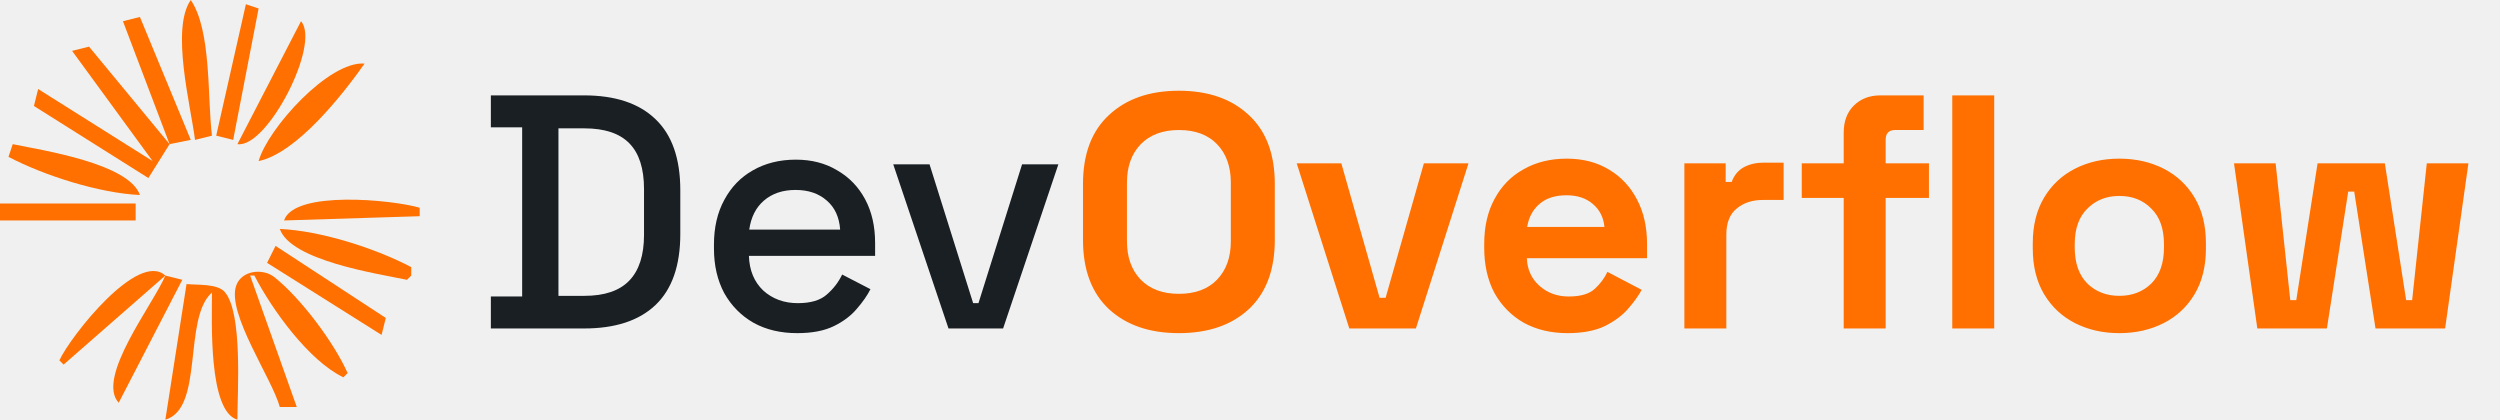
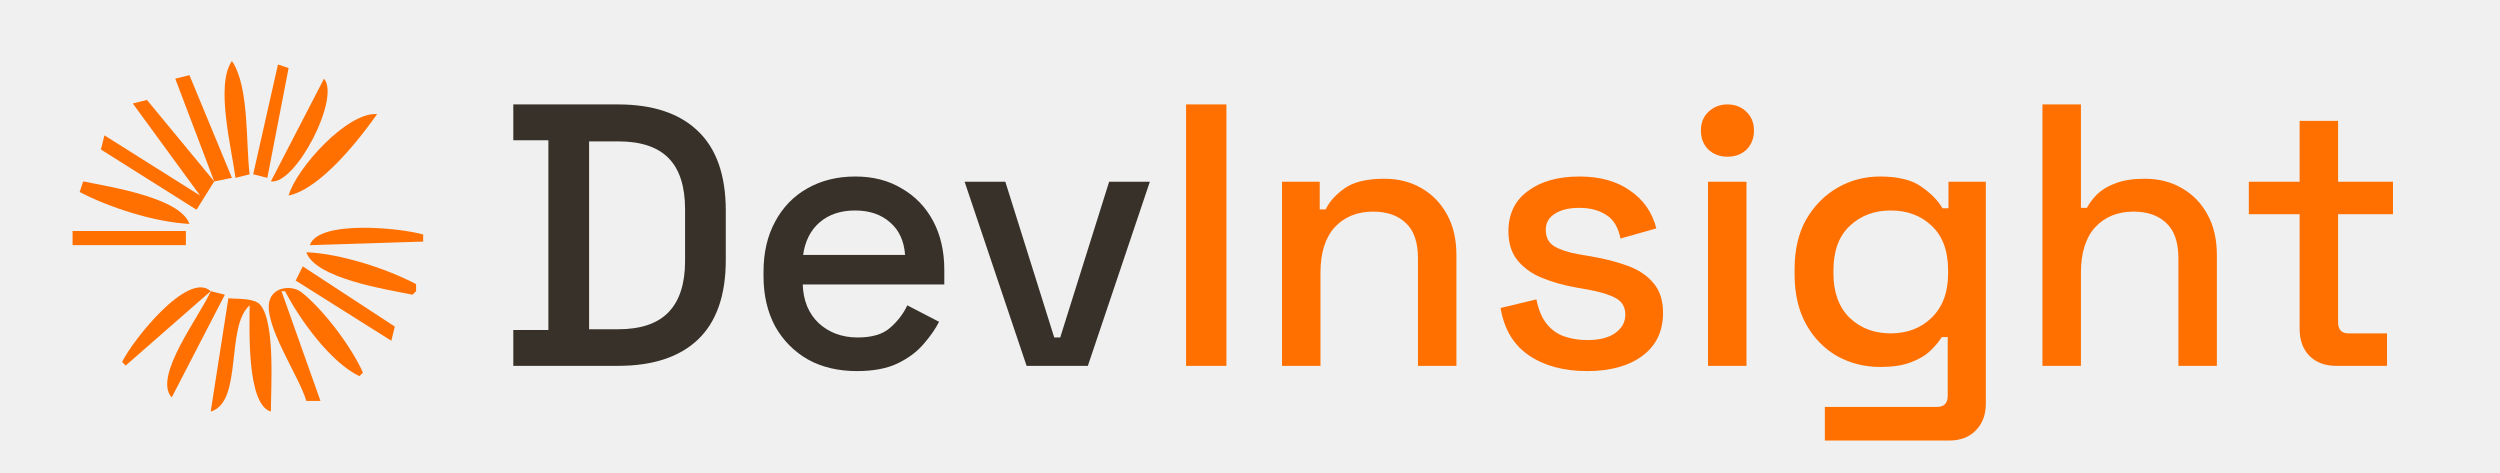
- <svg xmlns="http://www.w3.org/2000/svg" width="137" height="23" viewBox="0 0 137 23" fill="none">
-   <path d="M10.454 0C9.351 1.583 10.447 5.769 10.687 7.667L11.616 7.434C11.358 5.389 11.6 1.676 10.454 0Z" fill="#FF7000" />
-   <path d="M13.475 0.232L11.848 7.434L12.778 7.667L14.172 0.465L13.475 0.232Z" fill="#FF7000" />
-   <path d="M6.737 1.162L9.293 7.899L4.879 2.555L3.95 2.788L8.364 8.828L2.091 4.879L1.859 5.808L8.131 9.757L9.293 7.899L10.455 7.667L7.667 0.929L6.737 1.162Z" fill="#FF7000" />
-   <path d="M16.495 1.162L13.01 7.899C14.631 8.144 17.593 2.416 16.495 1.162Z" fill="#FF7000" />
-   <path d="M14.172 8.828C16.262 8.388 18.783 5.184 19.98 3.485C18.03 3.321 14.672 7.044 14.172 8.828Z" fill="#FF7000" />
-   <path d="M0.697 7.899L0.465 8.596C2.429 9.627 5.448 10.585 7.667 10.687C7.065 8.957 2.38 8.247 0.697 7.899Z" fill="#FF7000" />
-   <path d="M0 11.152V12.081H7.434V11.152H0Z" fill="#FF7000" />
-   <path d="M15.566 12.081L23 11.848V11.384C21.525 10.948 16.12 10.409 15.566 12.081Z" fill="#FF7000" />
-   <path d="M15.333 12.546C15.936 14.278 20.622 14.986 22.303 15.334L22.535 15.101V14.637C20.558 13.599 17.567 12.643 15.333 12.546Z" fill="#FF7000" />
-   <path d="M15.101 13.475L14.636 14.404L20.909 18.354L21.142 17.424L15.101 13.475Z" fill="#FF7000" />
-   <path d="M3.253 19.747L3.485 19.98L9.061 15.101C7.564 13.725 3.877 18.41 3.253 19.747Z" fill="#FF7000" />
-   <path d="M15.333 22.303H16.263L13.707 15.101H13.94C14.892 16.948 16.925 19.775 18.818 20.677L19.051 20.445C18.299 18.759 16.49 16.343 15.034 15.185C14.413 14.691 13.238 14.803 12.942 15.656C12.418 17.172 14.904 20.735 15.333 22.303Z" fill="#FF7000" />
-   <path d="M9.061 15.101C8.411 16.66 5.234 20.699 6.505 22.071L9.99 15.333L9.061 15.101Z" fill="#FF7000" />
-   <path d="M10.222 15.566L9.061 23C11.195 22.376 10.012 17.44 11.616 16.03C11.616 17.517 11.401 22.529 13.01 23C13.009 21.505 13.312 17.119 12.307 15.99C11.899 15.533 10.788 15.627 10.222 15.566Z" fill="#FF7000" />
-   <path d="M26.899 18V16.248H28.614V6.979H26.899V5.227H32.008C33.711 5.227 35.012 5.659 35.913 6.523C36.825 7.387 37.281 8.688 37.281 10.428V12.818C37.281 14.557 36.825 15.859 35.913 16.723C35.012 17.574 33.711 18 32.008 18H26.899ZM30.603 16.212H32.026C33.133 16.212 33.954 15.932 34.489 15.373C35.025 14.813 35.292 13.98 35.292 12.873V10.355C35.292 9.236 35.025 8.402 34.489 7.855C33.954 7.307 33.133 7.034 32.026 7.034H30.603V16.212ZM43.686 18.256C42.774 18.256 41.977 18.067 41.296 17.69C40.615 17.3 40.08 16.759 39.69 16.066C39.313 15.36 39.125 14.545 39.125 13.621V13.402C39.125 12.465 39.313 11.65 39.69 10.957C40.068 10.251 40.59 9.71 41.26 9.333C41.941 8.944 42.725 8.749 43.613 8.749C44.477 8.749 45.231 8.944 45.876 9.333C46.533 9.71 47.044 10.239 47.409 10.92C47.774 11.601 47.956 12.398 47.956 13.311V14.022H41.041C41.065 14.813 41.327 15.445 41.825 15.92C42.336 16.382 42.969 16.613 43.723 16.613C44.428 16.613 44.958 16.455 45.31 16.139C45.675 15.823 45.955 15.458 46.15 15.044L47.701 15.847C47.53 16.188 47.281 16.546 46.953 16.923C46.636 17.3 46.217 17.617 45.694 17.872C45.17 18.128 44.501 18.256 43.686 18.256ZM41.059 12.581H46.04C45.992 11.899 45.748 11.37 45.31 10.993C44.872 10.604 44.301 10.409 43.595 10.409C42.89 10.409 42.312 10.604 41.862 10.993C41.424 11.37 41.156 11.899 41.059 12.581ZM51.978 18L48.949 9.004H50.938L53.328 16.613H53.62L56.01 9.004H57.999L54.97 18H51.978Z" fill="#191F23" />
-   <path d="M64.603 18.256C62.998 18.256 61.721 17.817 60.772 16.942C59.823 16.054 59.348 14.789 59.348 13.146V10.081C59.348 8.439 59.823 7.18 60.772 6.304C61.721 5.416 62.998 4.972 64.603 4.972C66.209 4.972 67.487 5.416 68.435 6.304C69.384 7.18 69.859 8.439 69.859 10.081V13.146C69.859 14.789 69.384 16.054 68.435 16.942C67.487 17.817 66.209 18.256 64.603 18.256ZM64.603 16.102C65.504 16.102 66.203 15.841 66.702 15.318C67.201 14.795 67.45 14.095 67.45 13.219V10.008C67.45 9.132 67.201 8.433 66.702 7.91C66.203 7.387 65.504 7.125 64.603 7.125C63.715 7.125 63.016 7.387 62.505 7.91C62.006 8.433 61.757 9.132 61.757 10.008V13.219C61.757 14.095 62.006 14.795 62.505 15.318C63.016 15.841 63.715 16.102 64.603 16.102ZM73.942 18L71.059 8.95H73.504L75.602 16.321H75.931L78.029 8.95H80.474L77.591 18H73.942ZM85.897 18.256C84.997 18.256 84.2 18.067 83.507 17.69C82.826 17.3 82.29 16.759 81.901 16.066C81.524 15.36 81.335 14.533 81.335 13.584V13.365C81.335 12.416 81.524 11.595 81.901 10.902C82.278 10.197 82.807 9.655 83.489 9.278C84.17 8.889 84.96 8.694 85.861 8.694C86.749 8.694 87.521 8.895 88.178 9.296C88.835 9.686 89.346 10.233 89.711 10.938C90.076 11.632 90.258 12.441 90.258 13.365V14.15H83.671C83.695 14.77 83.926 15.275 84.364 15.664C84.802 16.054 85.338 16.248 85.97 16.248C86.615 16.248 87.089 16.108 87.393 15.829C87.697 15.549 87.928 15.239 88.087 14.898L89.966 15.883C89.796 16.2 89.546 16.546 89.218 16.923C88.902 17.288 88.476 17.605 87.941 17.872C87.406 18.128 86.724 18.256 85.897 18.256ZM83.689 12.435H87.922C87.874 11.912 87.661 11.492 87.284 11.176C86.919 10.86 86.438 10.701 85.842 10.701C85.222 10.701 84.729 10.86 84.364 11.176C83.999 11.492 83.774 11.912 83.689 12.435ZM92.304 18V8.95H94.567V9.971H94.895C95.029 9.607 95.248 9.339 95.552 9.169C95.868 8.998 96.234 8.913 96.647 8.913H97.742V10.957H96.611C96.027 10.957 95.546 11.115 95.169 11.431C94.792 11.735 94.603 12.21 94.603 12.854V18H92.304ZM101.035 18V10.847H98.736V8.95H101.035V7.271C101.035 6.651 101.218 6.158 101.582 5.793C101.96 5.416 102.446 5.227 103.042 5.227H105.414V7.125H103.845C103.504 7.125 103.334 7.307 103.334 7.672V8.95H105.706V10.847H103.334V18H101.035ZM106.984 18V5.227H109.283V18H106.984ZM116.14 18.256C115.24 18.256 114.431 18.073 113.713 17.708C112.996 17.343 112.43 16.814 112.016 16.121C111.603 15.427 111.396 14.594 111.396 13.621V13.329C111.396 12.356 111.603 11.522 112.016 10.829C112.43 10.136 112.996 9.607 113.713 9.242C114.431 8.877 115.24 8.694 116.14 8.694C117.04 8.694 117.849 8.877 118.567 9.242C119.285 9.607 119.85 10.136 120.264 10.829C120.678 11.522 120.884 12.356 120.884 13.329V13.621C120.884 14.594 120.678 15.427 120.264 16.121C119.85 16.814 119.285 17.343 118.567 17.708C117.849 18.073 117.04 18.256 116.14 18.256ZM116.14 16.212C116.846 16.212 117.43 15.987 117.892 15.537C118.354 15.075 118.585 14.418 118.585 13.566V13.384C118.585 12.532 118.354 11.881 117.892 11.431C117.442 10.969 116.858 10.738 116.14 10.738C115.435 10.738 114.851 10.969 114.389 11.431C113.926 11.881 113.695 12.532 113.695 13.384V13.566C113.695 14.418 113.926 15.075 114.389 15.537C114.851 15.987 115.435 16.212 116.14 16.212ZM123.701 18L122.423 8.95H124.704L125.507 16.449H125.836L127.003 8.95H130.689L131.857 16.449H132.185L132.988 8.95H135.269L133.992 18H130.178L129.011 10.501H128.682L127.514 18H123.701Z" fill="#FF7000" />
+ <svg xmlns="http://www.w3.org/2000/svg" width="164" height="31" viewBox="0 0 164 31" fill="none">
+   <g clip-path="url(#clip0_2010_18)">
+     <path d="M15.214 4C14.111 5.583 15.207 9.769 15.447 11.667L16.376 11.434C16.118 9.389 16.36 5.676 15.214 4Z" fill="#FF7000" />
+     <path d="M18.235 4.232L16.608 11.434L17.538 11.667L18.932 4.465L18.235 4.232Z" fill="#FF7000" />
+     <path d="M11.497 5.162L14.053 11.899L9.639 6.555L8.71 6.788L13.124 12.828L6.851 8.879L6.619 9.808L12.891 13.758L14.053 11.899L15.215 11.667L12.427 4.929L11.497 5.162Z" fill="#FF7000" />
+     <path d="M21.255 5.162L17.77 11.899C19.391 12.144 22.353 6.416 21.255 5.162Z" fill="#FF7000" />
+     <path d="M18.932 12.828C21.022 12.387 23.543 9.184 24.74 7.485C22.79 7.321 19.433 11.044 18.932 12.828Z" fill="#FF7000" />
+     <path d="M5.457 11.899L5.225 12.596C7.189 13.627 10.207 14.585 12.427 14.687C11.825 12.957 7.14 12.247 5.457 11.899Z" fill="#FF7000" />
+     <path d="M4.76 15.152V16.081H12.194V15.152H4.76Z" fill="#FF7000" />
+     <path d="M20.326 16.081L27.76 15.848V15.384C26.285 14.948 20.881 14.409 20.326 16.081Z" fill="#FF7000" />
+     <path d="M20.093 16.546C20.696 18.279 25.382 18.986 27.063 19.334L27.295 19.101V18.637C25.318 17.599 22.327 16.643 20.093 16.546Z" fill="#FF7000" />
+     <path d="M19.861 17.475L19.396 18.404L25.669 22.354L25.901 21.424L19.861 17.475Z" fill="#FF7000" />
+     <path d="M8.013 23.747L8.245 23.98L13.821 19.101C12.324 17.725 8.637 22.41 8.013 23.747Z" fill="#FF7000" />
+     <path d="M20.093 26.303H21.023L18.467 19.101H18.7C19.652 20.948 21.685 23.775 23.578 24.677L23.811 24.445C23.059 22.759 21.25 20.343 19.794 19.185C19.173 18.691 17.998 18.803 17.702 19.656C17.178 21.172 19.664 24.735 20.093 26.303Z" fill="#FF7000" />
+     <path d="M13.821 19.101C13.171 20.66 9.994 24.699 11.265 26.071L14.75 19.333L13.821 19.101Z" fill="#FF7000" />
+     <path d="M14.982 19.566L13.821 27C15.955 26.376 14.772 21.44 16.376 20.03C16.376 21.517 16.161 26.529 17.77 27C17.769 25.505 18.072 21.119 17.067 19.99C16.659 19.533 15.548 19.627 14.982 19.566Z" fill="#FF7000" />
+   </g>
+   <path d="M33.672 24V21.648H35.974V9.202H33.672V6.85H40.532C42.818 6.85 44.566 7.43 45.775 8.589C46.999 9.749 47.612 11.497 47.612 13.832V17.042C47.612 19.378 46.999 21.125 45.775 22.285C44.566 23.428 42.818 24 40.532 24H33.672ZM38.645 21.599H40.556C42.042 21.599 43.145 21.223 43.864 20.472C44.582 19.721 44.941 18.602 44.941 17.116V13.735C44.941 12.232 44.582 11.113 43.864 10.378C43.145 9.643 42.042 9.275 40.556 9.275H38.645V21.599ZM56.212 24.343C54.987 24.343 53.918 24.09 53.003 23.584C52.088 23.061 51.37 22.334 50.847 21.403C50.341 20.456 50.087 19.361 50.087 18.12V17.826C50.087 16.568 50.341 15.474 50.847 14.543C51.353 13.596 52.056 12.869 52.954 12.363C53.869 11.84 54.922 11.579 56.114 11.579C57.274 11.579 58.287 11.84 59.153 12.363C60.035 12.869 60.721 13.579 61.211 14.494C61.7 15.409 61.946 16.479 61.946 17.703V18.659H52.66C52.693 19.721 53.044 20.57 53.714 21.207C54.4 21.828 55.249 22.138 56.261 22.138C57.209 22.138 57.919 21.926 58.393 21.501C58.883 21.076 59.259 20.586 59.52 20.031L61.602 21.109C61.374 21.566 61.039 22.048 60.598 22.555C60.173 23.061 59.61 23.485 58.907 23.828C58.205 24.172 57.307 24.343 56.212 24.343ZM52.684 16.724H59.373C59.308 15.809 58.981 15.098 58.393 14.592C57.805 14.069 57.037 13.808 56.09 13.808C55.143 13.808 54.367 14.069 53.763 14.592C53.175 15.098 52.815 15.809 52.684 16.724ZM67.345 24L63.278 11.921H65.949L69.158 22.138H69.55L72.76 11.921H75.43L71.363 24H67.345Z" fill="#373129" />
+   <path d="M77.806 24V6.85H80.452V24H77.806ZM84.1 24V11.921H86.574V13.735H86.966C87.195 13.245 87.603 12.787 88.191 12.363C88.779 11.938 89.653 11.726 90.813 11.726C91.728 11.726 92.536 11.93 93.238 12.338C93.957 12.746 94.52 13.326 94.929 14.078C95.337 14.812 95.541 15.703 95.541 16.748V24H93.018V16.944C93.018 15.899 92.757 15.131 92.234 14.641C91.711 14.135 90.993 13.882 90.078 13.882C89.032 13.882 88.191 14.225 87.554 14.911C86.934 15.597 86.623 16.593 86.623 17.899V24H84.1ZM104.122 24.343C102.587 24.343 101.313 24 100.3 23.314C99.287 22.628 98.667 21.591 98.438 20.203L100.79 19.639C100.921 20.309 101.141 20.84 101.452 21.232C101.762 21.623 102.146 21.901 102.603 22.064C103.077 22.228 103.583 22.309 104.122 22.309C104.922 22.309 105.535 22.154 105.96 21.844C106.401 21.534 106.621 21.134 106.621 20.643C106.621 20.154 106.417 19.794 106.009 19.566C105.6 19.337 104.996 19.149 104.196 19.002L103.363 18.855C102.546 18.708 101.803 18.496 101.133 18.218C100.463 17.94 99.933 17.556 99.54 17.067C99.148 16.576 98.953 15.948 98.953 15.18C98.953 14.037 99.377 13.155 100.227 12.534C101.076 11.897 102.203 11.579 103.608 11.579C104.963 11.579 106.074 11.889 106.94 12.509C107.822 13.114 108.393 13.939 108.655 14.984L106.303 15.646C106.156 14.911 105.845 14.396 105.372 14.102C104.898 13.792 104.31 13.636 103.608 13.636C102.922 13.636 102.383 13.767 101.991 14.028C101.599 14.274 101.403 14.625 101.403 15.082C101.403 15.572 101.59 15.931 101.966 16.16C102.358 16.389 102.881 16.56 103.534 16.674L104.392 16.822C105.257 16.968 106.049 17.173 106.768 17.434C107.487 17.695 108.05 18.071 108.459 18.561C108.883 19.051 109.096 19.704 109.096 20.521C109.096 21.73 108.646 22.669 107.748 23.338C106.85 24.008 105.641 24.343 104.122 24.343ZM112.045 24V11.921H114.569V24H112.045ZM113.319 10.28C112.829 10.28 112.413 10.125 112.07 9.815C111.743 9.488 111.58 9.071 111.58 8.565C111.58 8.059 111.743 7.65 112.07 7.34C112.413 7.013 112.829 6.85 113.319 6.85C113.825 6.85 114.242 7.013 114.569 7.34C114.895 7.65 115.059 8.059 115.059 8.565C115.059 9.071 114.895 9.488 114.569 9.815C114.242 10.125 113.825 10.28 113.319 10.28ZM117.726 18.022V17.654C117.726 16.381 117.979 15.294 118.485 14.396C119.008 13.498 119.694 12.803 120.543 12.313C121.392 11.823 122.323 11.579 123.336 11.579C124.512 11.579 125.41 11.799 126.031 12.24C126.668 12.681 127.134 13.155 127.428 13.661H127.82V11.921H130.27V26.474C130.27 27.209 130.049 27.797 129.608 28.238C129.183 28.68 128.595 28.9 127.844 28.9H119.71V26.695H127.06C127.534 26.695 127.771 26.45 127.771 25.96V22.113H127.379C127.199 22.407 126.946 22.71 126.619 23.02C126.292 23.33 125.86 23.584 125.321 23.779C124.798 23.976 124.136 24.073 123.336 24.073C122.323 24.073 121.384 23.837 120.519 23.363C119.669 22.873 118.991 22.179 118.485 21.28C117.979 20.366 117.726 19.28 117.726 18.022ZM124.022 21.869C125.116 21.869 126.015 21.526 126.717 20.84C127.436 20.137 127.795 19.174 127.795 17.948V17.728C127.795 16.47 127.444 15.507 126.742 14.837C126.039 14.151 125.133 13.808 124.022 13.808C122.944 13.808 122.046 14.151 121.327 14.837C120.625 15.507 120.274 16.47 120.274 17.728V17.948C120.274 19.174 120.625 20.137 121.327 20.84C122.046 21.526 122.944 21.869 124.022 21.869ZM133.985 24V6.85H136.509V13.636H136.901C137.064 13.326 137.293 13.024 137.587 12.73C137.897 12.436 138.297 12.199 138.787 12.02C139.293 11.823 139.93 11.726 140.698 11.726C141.613 11.726 142.421 11.93 143.124 12.338C143.842 12.746 144.406 13.326 144.814 14.078C145.222 14.812 145.427 15.703 145.427 16.748V24H142.903V16.944C142.903 15.899 142.642 15.131 142.119 14.641C141.596 14.135 140.878 13.882 139.963 13.882C138.918 13.882 138.077 14.225 137.44 14.911C136.819 15.597 136.509 16.593 136.509 17.899V24H133.985ZM153.256 24C152.521 24 151.933 23.779 151.492 23.338C151.067 22.898 150.855 22.309 150.855 21.575V14.053H147.523V11.921H150.855V7.928H153.378V11.921H156.98V14.053H153.378V21.134C153.378 21.623 153.607 21.869 154.064 21.869H156.588V24H153.256Z" fill="#FF7000" />
+   <defs>
+     <clipPath id="clip0_2010_18">
+       <rect width="23" height="23" fill="white" transform="translate(4.76001 4)" />
+     </clipPath>
+   </defs>
</svg>
